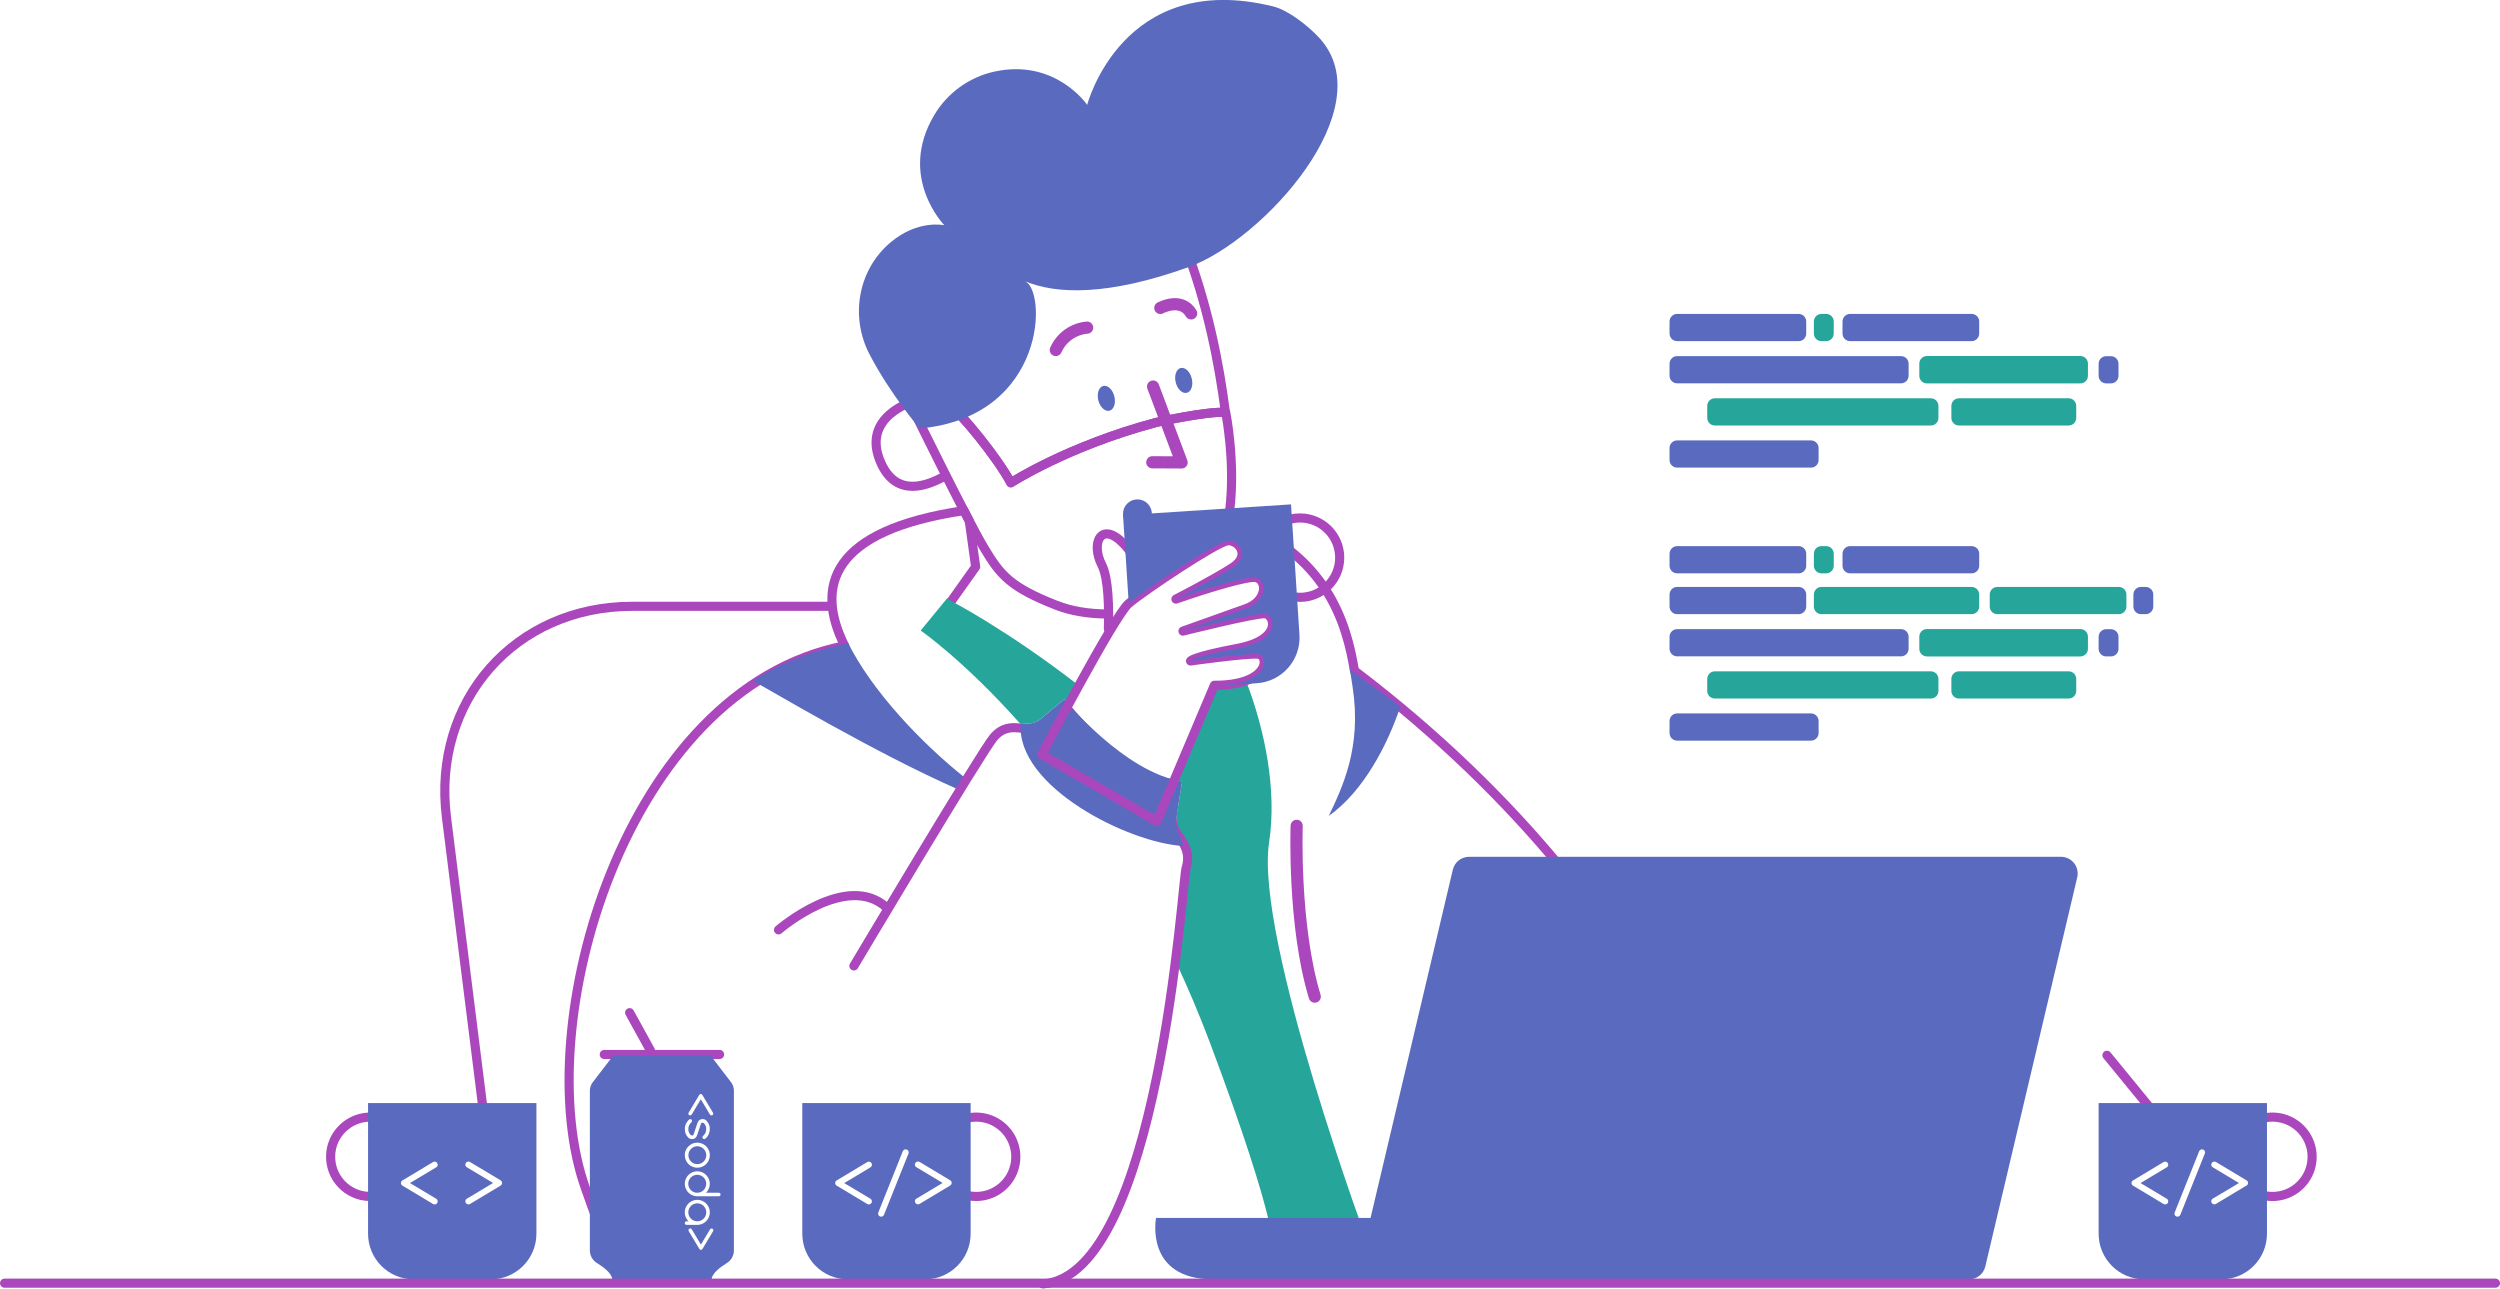
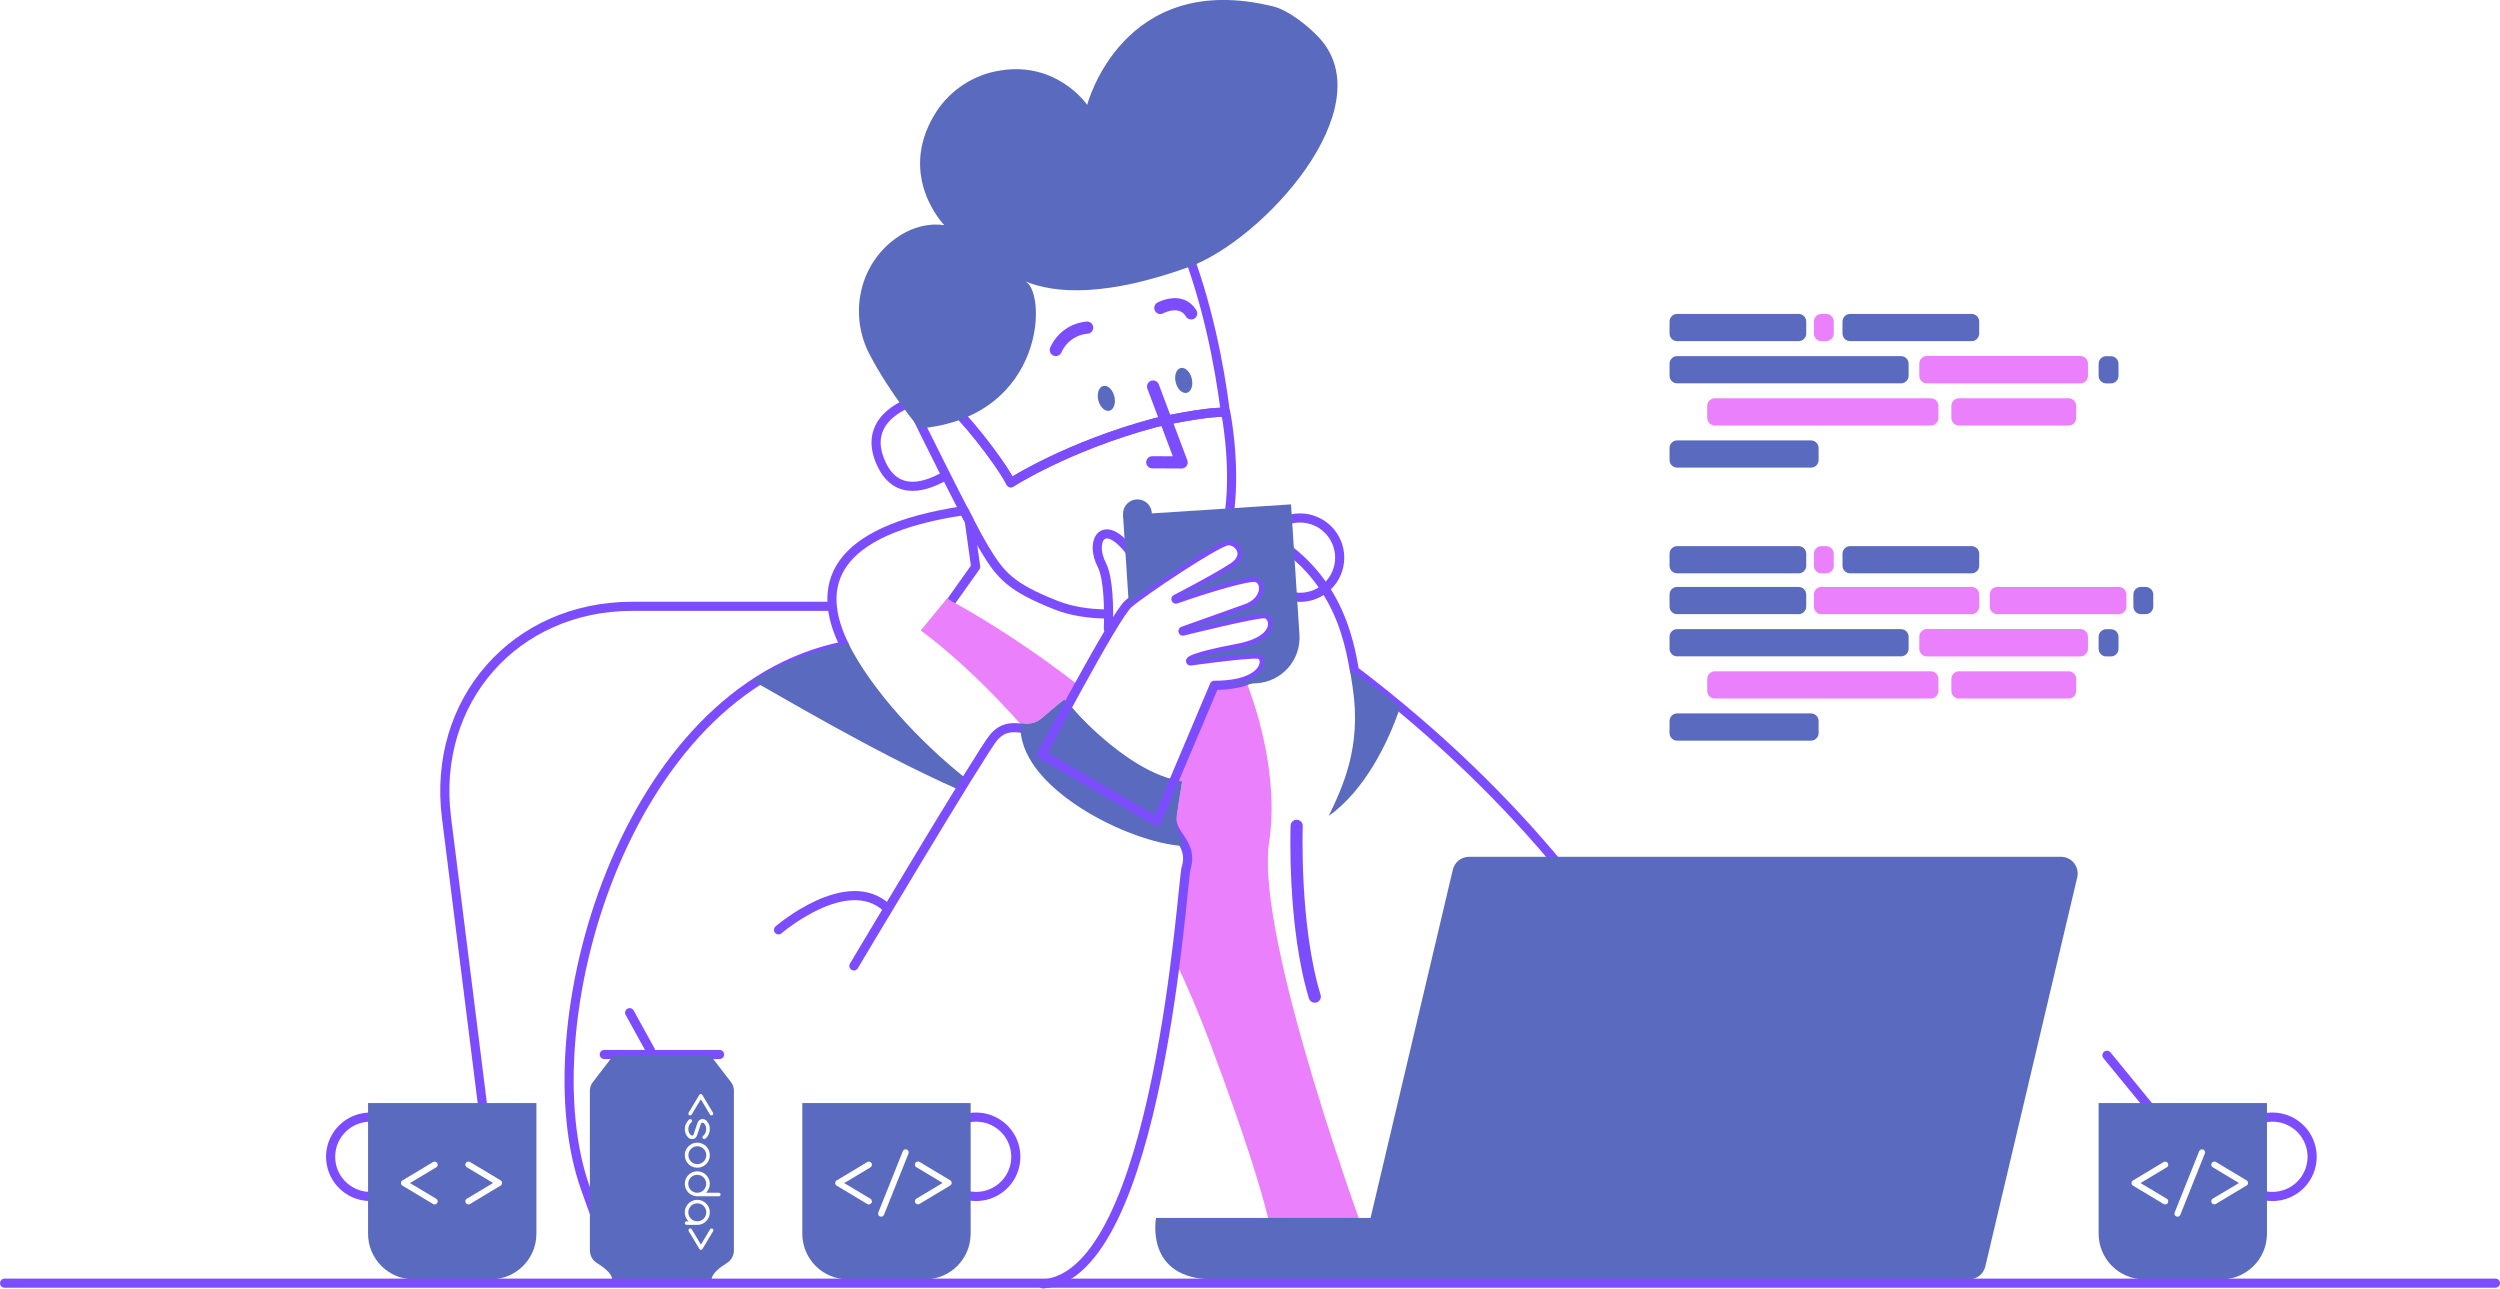
<svg xmlns="http://www.w3.org/2000/svg" viewBox="0 0 1642.48 846.52">
  <defs>
-     <style>.cls-1,.cls-3{fill:none;stroke:#ab47bc;stroke-linecap:round;stroke-linejoin:round;}.cls-1{stroke-width:6px;}.cls-2{fill:#26a69a;}.cls-3{stroke-width:8px;}.cls-4{fill:#5a6abf;}</style>
+     <style>.cls-1,.cls-3{fill:none;stroke:#7c4dff;stroke-linecap:round;stroke-linejoin:round;}.cls-1{stroke-width:6px;}.cls-2{fill:#ea80fc;}.cls-3{stroke-width:8px;}.cls-4{fill:#5a6abf;}</style>
  </defs>
  <g id="Layer_2" data-name="Layer 2">
    <g id="outline">
      <g id="developer">
        <path id="chair" class="cls-1" d="M317.73,731.65l-24.4-194.59c-9.61-76.61,45-138.72,122.06-138.72H544.24" />
        <g id="body">
          <path id="hoodie" class="cls-1" d="M625,394.92l16-22.53-4.21-30.25c-1.13-2.14-2.29-4.37-3.48-6.67-87.37,13-98,49.61-78.38,88.82C410,452.59,346.9,675.05,384.6,780.6c10.74,30,19.36,60,51.27,60.34" />
          <g id="tshirt">
            <path class="cls-2" d="M670.57,475.79c0-.19,0-.38,0-.57,4.74.46,9.34.49,13.78-3.35,11-9.53,14.9-12.39,14.9-12.39s1,1.2,2.77,3.23c2.17-4,4.43-8.15,6.74-12.35C661.27,413.58,625,394.92,625,394.92L622.32,393l-17.44,21.27S633.26,433.83,670.57,475.79Z" />
            <path class="cls-2" d="M900.13,821.06s-76-204.39-66.33-267.73c5.27-34.55-3-73.73-14.42-104l-21.77,1.41-26.06,61.62c1.7.42,3.4.77,5.1,1,0,0-1,6.47-3.46,21.34-1.65,9.91,1.18,11,3.42,17.88,2.89,4.63,5.11,9.83,2.67,17.87-.8,2.63-2.7,27.4-7,61,8,17,15.64,34.94,22.8,54,46.08,122.92,41.29,136.33,41.29,136.33Z" />
          </g>
          <path id="hoodie-2" data-name="hoodie" class="cls-1" d="M1157.5,839.33c-5.47-36-44.48-229.23-267.66-398.72-5-30.28-17.65-77.94-82.66-100.22" />
          <path id="string" class="cls-3" d="M851.9,542.57s-2.4,65.28,11.89,112.21" />
          <path id="stripe" class="cls-4" d="M886.88,439.86c.71,4.26,1.26,8.18,1.79,11.62,6.14,39.82-7,66.26-15.69,84.59,23.33-16.5,39.06-47.88,47-71.81C910.39,456.58,897.3,447.62,886.88,439.86Z" />
          <path id="stripe_II" data-name="stripe II" class="cls-4" d="M557.24,422.52c-16.32,3.33-43.14,11.46-62.47,24.83,13.5,7.36,80.36,47.4,135,71.42.43-.25,3.43-5.25,4.93-7.2C604.46,487.59,572.65,453.41,557.24,422.52Z" />
        </g>
        <g id="head">
          <path id="ear" class="cls-1" d="M601.25,263.25S564.14,273.31,579.16,305c10.44,22,30.26,14.18,42.08,7.51" />
          <path id="face" class="cls-1" d="M611.15,269.27l11.66-3.91c7.69,4.65,33.09,36.21,41.28,51.85,0,0,37.29-24.19,95.5-39.66,0,0,31.69-7.24,45.47-6.66-4-32-12.18-72.88-26.58-109.43-21.42-54.33-87.7-33.25-97.32-30-103.37,35.17-70.11,137.58-70.11,137.58Z" />
          <path id="beard" class="cls-1" d="M727.49,403.37c-12.44,0-24.27-2.07-33.58-5.75-30.2-11.93-36.62-19.62-47.46-37.76s-44.81-87.39-44.81-87.39l21.17-7.11c7.69,4.65,33.09,36.21,41.28,51.85,0,0,37.29-24.19,95.5-39.66,0,0,32-7.32,45.69-6.66,0,0,6.54,32.54,2.62,64.44" />
          <path id="hair" class="cls-4" d="M604.24,281.52s-19.12-22.17-32.93-48.66c-13-24.9-7.61-55.75,13.94-73.75C603.29,144,620.46,148,620.46,148s-31.06-31.64-6.57-72.57a61.32,61.32,0,0,1,39.38-28.38c40.2-8.81,61,21.85,61,21.85s23.1-89.19,122.31-64.65c10,2.48,23.23,13.06,30.2,20.66C909,71,829.46,158,781.07,175.42c-53.13,19.12-87.3,18.07-108.18,9.13C687.9,189.12,688.45,273.79,604.24,281.52Z" />
          <polyline id="nose" class="cls-3" points="757.57 253.95 776.31 303.81 757.05 303.71" />
          <circle id="mouth" class="cls-4" cx="747.28" cy="337.55" r="9.47" />
          <ellipse id="eye_II" data-name="eye II" class="cls-4" cx="777.71" cy="249.86" rx="5.42" ry="8.39" transform="translate(-37.39 196.21) rotate(-14.04)" />
          <ellipse id="eye" class="cls-4" cx="726.86" cy="261.64" rx="5.42" ry="8.39" transform="translate(-41.77 184.22) rotate(-14.04)" />
          <path id="brow_II" data-name="brow II" class="cls-3" d="M693.66,229.94a24.85,24.85,0,0,1,20.58-14.69" />
          <path id="brow" class="cls-3" d="M762.32,202.32s13.64-7.43,20.27,3.58" />
        </g>
        <path id="laptop" class="cls-4" d="M1354,562.9H965.2a11,11,0,0,0-10.7,8.47L900.44,800.19H759.51s-7.81,40.34,37.73,40.34h496.39a11,11,0,0,0,10.7-8.47l60.39-255.63A11,11,0,0,0,1354,562.9Z" />
        <g id="code_lines" data-name="code lines">
          <rect class="cls-2" x="1191.7" y="206.24" width="13.06" height="17.89" rx="5" />
          <rect class="cls-4" x="1096.88" y="206.24" width="89.8" height="17.89" rx="5" />
          <rect class="cls-4" x="1096.88" y="289.34" width="97.93" height="17.89" rx="5" />
          <rect class="cls-2" x="1121.64" y="261.67" width="151.89" height="17.89" rx="5" />
          <rect class="cls-2" x="1282.03" y="261.67" width="82.04" height="17.89" rx="5" />
          <rect class="cls-4" x="1378.78" y="234.01" width="13.06" height="17.89" rx="5" />
          <rect class="cls-4" x="1096.88" y="233.96" width="157.06" height="17.89" rx="5" />
          <rect class="cls-4" x="1210.52" y="206.24" width="89.8" height="17.89" rx="5" />
          <rect class="cls-2" x="1260.97" y="233.9" width="110.79" height="18" rx="5" />
        </g>
        <g id="code_lines-2" data-name="code lines">
          <rect class="cls-4" x="1096.88" y="385.61" width="89.8" height="17.89" rx="5" />
          <rect class="cls-4" x="1096.88" y="468.71" width="97.93" height="17.89" rx="5" />
          <rect class="cls-2" x="1121.64" y="441.05" width="151.89" height="17.89" rx="5" />
          <rect class="cls-2" x="1282.03" y="441.05" width="82.04" height="17.89" rx="5" />
          <rect class="cls-4" x="1378.78" y="413.38" width="13.06" height="17.89" rx="5" />
          <rect class="cls-4" x="1401.62" y="385.61" width="13.06" height="17.89" rx="5" />
          <rect class="cls-4" x="1096.88" y="413.33" width="157.06" height="17.89" rx="5" />
          <rect class="cls-2" x="1191.7" y="385.61" width="108.62" height="17.89" rx="5" />
          <rect class="cls-2" x="1307.24" y="385.61" width="89.8" height="17.89" rx="5" />
          <rect class="cls-2" x="1191.7" y="358.8" width="13.06" height="17.89" rx="5" />
          <rect class="cls-4" x="1096.88" y="358.8" width="89.8" height="17.89" rx="5" />
          <rect class="cls-4" x="1210.52" y="358.8" width="89.8" height="17.89" rx="5" />
          <rect class="cls-2" x="1260.97" y="413.28" width="110.79" height="18" rx="5" />
        </g>
        <g id="mug">
          <path id="handle" class="cls-1" d="M1484.34,735.41a26.47,26.47,0,0,1,6.76-1.41,26.07,26.07,0,1,1-2.15,51.76" />
          <line id="spoon" class="cls-1" x1="1421.52" y1="738.81" x2="1384.25" y2="693.31" />
          <path id="mug-2" data-name="mug" class="cls-4" d="M1378.78,724.71v85.81a30,30,0,0,0,30,30h50.6a30,30,0,0,0,30-30V724.71Zm44.74,62.83a2,2,0,0,1,1,1.76,2,2,0,0,1-2,2,2,2,0,0,1-1-.25l-20-12a2,2,0,0,1,0-3.62l20-12a2,2,0,0,1,1-.25,2,2,0,0,1,2,2,2,2,0,0,1-1,1.76l-17.21,10.32Zm25-29.58-16.1,40.25a2.09,2.09,0,0,1-.4.55,2,2,0,0,1-1.43.6,2,2,0,0,1-2-2,2,2,0,0,1,.18-.85l16.1-40.25a2.08,2.08,0,0,1,.43-.58,1.89,1.89,0,0,1,1.41-.58,2,2,0,0,1,2,2A2.11,2.11,0,0,1,1448.52,758ZM1475.77,779l-20,12a2,2,0,0,1-1,.25,2,2,0,0,1-2-2,2,2,0,0,1,1-1.76L1471,777.23l-17.21-10.32a2,2,0,0,1-1-1.76,2,2,0,0,1,.59-1.42,2,2,0,0,1,1.43-.59,2,2,0,0,1,1,.25l20,12a2,2,0,0,1,0,3.62Z" />
        </g>
        <g id="tea">
          <path id="handle-2" data-name="handle" class="cls-1" d="M245.2,786a26.07,26.07,0,1,1-3.83-52,25.69,25.69,0,0,1,4.73.08" />
          <path id="ug" class="cls-4" d="M241.81,724.71v85.81a30,30,0,0,0,30,30h50.61a30,30,0,0,0,30-30V724.71Zm44.75,62.83a2,2,0,0,1,1,1.76,2,2,0,0,1-2,2,2,2,0,0,1-1-.25l-20-12a2,2,0,0,1,0-3.62l20-12a2,2,0,0,1,1-.25,2,2,0,0,1,2,2,2,2,0,0,1-1,1.76l-17.21,10.32Zm42.18-8.5-20,12a2,2,0,0,1-1,.25,1.91,1.91,0,0,1-1.42-.59,1.93,1.93,0,0,1-.59-1.42,2,2,0,0,1,1-1.76l17.21-10.31-17.21-10.32a2,2,0,0,1-1-1.76,2,2,0,0,1,2-2,2,2,0,0,1,1,.25l20,12a2,2,0,0,1,0,3.62Z" />
        </g>
        <g id="soda">
          <line id="line" class="cls-1" x1="427.34" y1="690.13" x2="413.67" y2="665.32" />
          <line id="line-2" data-name="line" class="cls-1" x1="396.99" y1="692.78" x2="472.76" y2="692.78" />
          <g id="can">
            <path class="cls-4" d="M462.27,773.58a5.9,5.9,0,1,0,1.71,4.15A5.69,5.69,0,0,0,462.27,773.58Z" />
            <path class="cls-4" d="M458.11,764.82A5.87,5.87,0,1,0,454,763.1,5.65,5.65,0,0,0,458.11,764.82Z" />
            <path class="cls-4" d="M462.27,800.67a5.9,5.9,0,1,0-4.16,1.71A5.68,5.68,0,0,0,462.27,800.67Z" />
            <path class="cls-4" d="M480.21,710.88l-13.29-17.29H402.83l-13.29,17.29a9.15,9.15,0,0,0-2,5.61V821.75A9.84,9.84,0,0,0,392.5,830c4.11,2.56,9.35,6.52,9.72,10.31h65.31c.36-3.79,5.6-7.75,9.71-10.31a9.84,9.84,0,0,0,4.93-8.27V716.49A9.2,9.2,0,0,0,480.21,710.88Zm-27.82,20.19,7-11.68a1.21,1.21,0,0,1,1-.65,1.23,1.23,0,0,1,1.06.65l7,11.68a1.15,1.15,0,0,1,.15.59,1.11,1.11,0,0,1-.34.82,1.14,1.14,0,0,1-.83.35,1.19,1.19,0,0,1-1-.6l-6-10-6,10a1.2,1.2,0,0,1-1,.6,1.14,1.14,0,0,1-.83-.35,1.12,1.12,0,0,1-.35-.82A1.15,1.15,0,0,1,452.39,731.07Zm.46,4.4a1.12,1.12,0,0,1,.69-.22,1.14,1.14,0,0,1,.83.35,1.12,1.12,0,0,1,.34.83,1,1,0,0,1-.31.77l-.44.43a5.67,5.67,0,0,0-1.72,4.15,5.12,5.12,0,0,0,1.53,3.89,1.55,1.55,0,0,0,1,.35,1,1,0,0,0,.94-.72l2.39-7.22a5.14,5.14,0,0,1,1.05-1.86,3.32,3.32,0,0,1,2.48-1,3.5,3.5,0,0,1,2.54,1.08,7.41,7.41,0,0,1,2.15,5.52,8.14,8.14,0,0,1-2.95,6.31.94.94,0,0,1-.69.22,1.16,1.16,0,0,1-1.17-1.17,1,1,0,0,1,.31-.78l.44-.43a5.66,5.66,0,0,0,1.71-4.15,5.11,5.11,0,0,0-1.52-3.89,1.57,1.57,0,0,0-1-.35,1,1,0,0,0-.94.72l-2.4,7.22a5.15,5.15,0,0,1-1,1.86,3.32,3.32,0,0,1-2.48,1,3.5,3.5,0,0,1-2.54-1.08,7.41,7.41,0,0,1-2.15-5.52A8.13,8.13,0,0,1,452.85,735.47Zm-.55,17.67a8.23,8.23,0,1,1-2.4,5.81A7.91,7.91,0,0,1,452.3,753.14Zm-2.06,51.25a1.18,1.18,0,0,1,.83-2h1.29a8.23,8.23,0,1,1,5.75,2.35h-7A1.13,1.13,0,0,1,450.24,804.39Zm18.29,4.45-7,11.68a1.23,1.23,0,0,1-1.06.65,1.21,1.21,0,0,1-1-.65l-7-11.68a1.15,1.15,0,0,1-.15-.59,1.12,1.12,0,0,1,.35-.82,1.1,1.1,0,0,1,.83-.35,1.2,1.2,0,0,1,1,.6l6,10,6-10a1.19,1.19,0,0,1,1-.6,1.18,1.18,0,0,1,1.17,1.17A1.15,1.15,0,0,1,468.53,808.84Zm4.53-23.23a1.13,1.13,0,0,1-.83.34H458.11a8.21,8.21,0,1,1,5.82-2.41l-.06.06h8.36a1.14,1.14,0,0,1,.83.35,1.13,1.13,0,0,1,.35.83A1.16,1.16,0,0,1,473.06,785.61Z" />
          </g>
        </g>
        <g id="hand">
          <path id="thumb" class="cls-1" d="M728.2,413.19c.41-12.93.21-33.28-4.38-42.17-7.29-14.11-.49-29.17,14.42-13.76,8.5,8.78,12.67,20.43,14.69,28.82" />
          <circle class="cls-1" cx="854.1" cy="366.37" r="26.07" />
          <path id="sleeve" class="cls-1" d="M685.24,843.52c76.2-5.69,91.36-264.23,94-273.06,5.29-17.44-11.32-21.53-9.14-35.34s.49-20,.49-20c-35.77-5.82-70.51-50.8-70.51-50.8s-3.6,2.63-13.85,11.39-21.69-4.7-33.39,8.72C645.12,493.38,561,634.6,561,634.6" />
          <path id="welt" class="cls-4" d="M773.19,534.71c2.48-14.87,3.46-21.34,3.46-21.34-38.09-5.86-77.37-53.89-77.37-53.89s-3.88,2.86-14.9,12.39c-4.44,3.84-9,3.81-13.78,3.35-3.37,41.71,71.45,78.84,106.89,80.59C775.23,545.79,771.32,546,773.19,534.71Z" />
          <path id="line-3" data-name="line" class="cls-1" d="M511.48,610.91s45.1-38.92,71.28-14.4" />
          <path id="hand-2" data-name="hand" class="cls-1" d="M684.44,495.72,760,539.65l37.82-89.42c36.49.06,36.33-19.76,28.69-20.44s-44.33,4.47-44.33,4.47,1.19-2.67,31-8.33,24.21-22.27,17.8-22.72-53.78,11.42-53.78,11.42l40.7-14.53c14.49-4.6,15-18.64,7.43-20.62-5-1.31-31.66,6.75-52.76,14.13,0,0,25.36-13,37.39-20.86s3.62-18.11-3.41-17.47-55.87,33.3-65.17,41.39S684.44,495.72,684.44,495.72Z" />
        </g>
        <g id="coffe">
          <path id="handle-3" data-name="handle" class="cls-1" d="M635.24,734.65a27.18,27.18,0,0,1,4.18-.65,26.07,26.07,0,1,1-5.77,50.92" />
          <path id="mug-3" data-name="mug" class="cls-4" d="M527.1,724.71v85.81a30,30,0,0,0,30,30h50.6a30,30,0,0,0,30-30V724.71Zm44.74,62.83a2,2,0,0,1,1,1.76,2,2,0,0,1-2,2,2,2,0,0,1-1-.25l-20-12a2,2,0,0,1,0-3.62l20-12a2,2,0,0,1,1-.25,2,2,0,0,1,1.42.59,1.91,1.91,0,0,1,.59,1.42,2,2,0,0,1-1,1.76l-17.21,10.32Zm25-29.58-16.1,40.25a2.13,2.13,0,0,1-.41.55,2,2,0,0,1-1.43.6,2,2,0,0,1-2-2,2.19,2.19,0,0,1,.17-.85l16.1-40.25a2.29,2.29,0,0,1,.43-.58,1.92,1.92,0,0,1,1.41-.58,2,2,0,0,1,2,2A2.27,2.27,0,0,1,596.85,758ZM624.09,779l-20,12a2,2,0,0,1-1,.25,2,2,0,0,1-2-2,2,2,0,0,1,1-1.76l17.2-10.31-17.2-10.32a2,2,0,0,1-1-1.76,1.91,1.91,0,0,1,.59-1.42,2,2,0,0,1,1.42-.59,2,2,0,0,1,1,.25l20,12a2,2,0,0,1,0,3.62Z" />
        </g>
        <line id="line-4" data-name="line" class="cls-1" x1="3" y1="843.03" x2="1639.48" y2="843.03" />
        <path class="cls-4" d="M853.73,417l-5.54-85.63-110.37,7.15,3.75,57.94c9.81-8.39,58-40.57,64.95-41.2s15.44,9.62,3.41,17.47-37.39,20.86-37.39,20.86c21.1-7.38,47.79-15.44,52.76-14.13,7.58,2,7.06,16-7.43,20.62l-40.7,14.53s47.37-11.87,53.78-11.42,12,17.06-17.8,22.72-31,8.33-31,8.33,36.7-5.16,44.33-4.47,7.8,20.5-28.69,20.44l-.21.49,28.12-1.82A30,30,0,0,0,853.73,417Z" />
      </g>
    </g>
  </g>
</svg>
